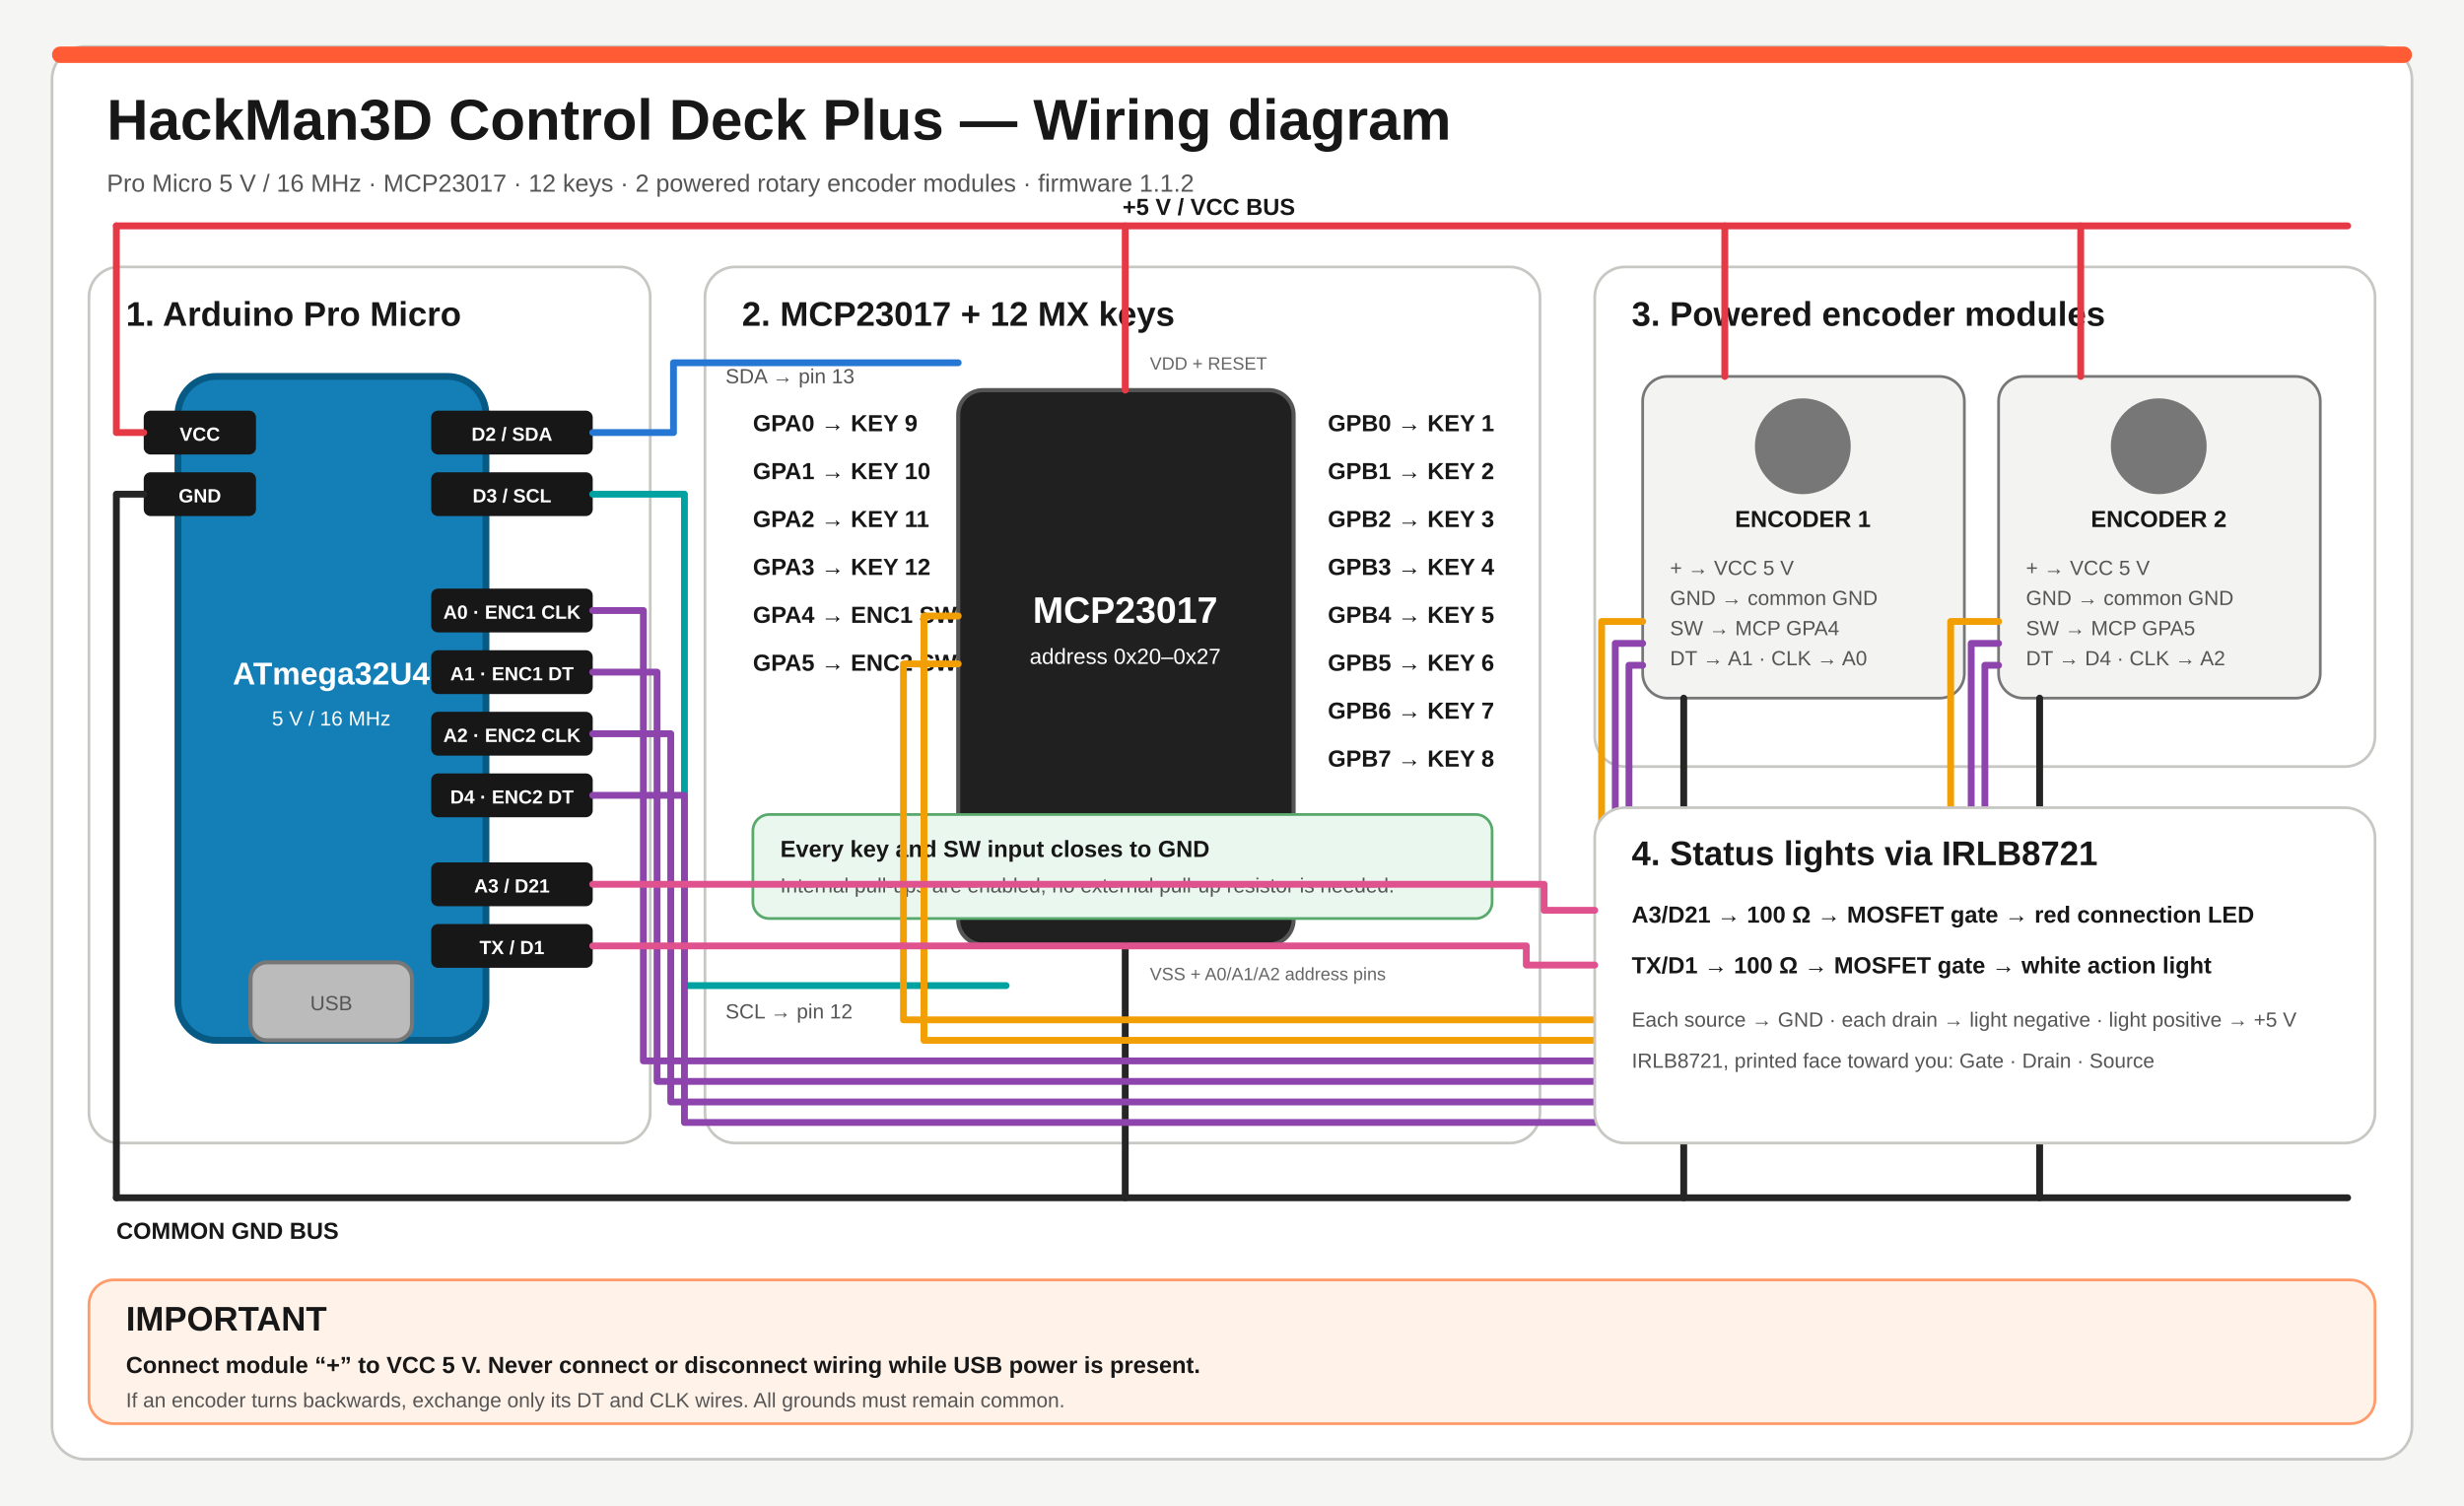
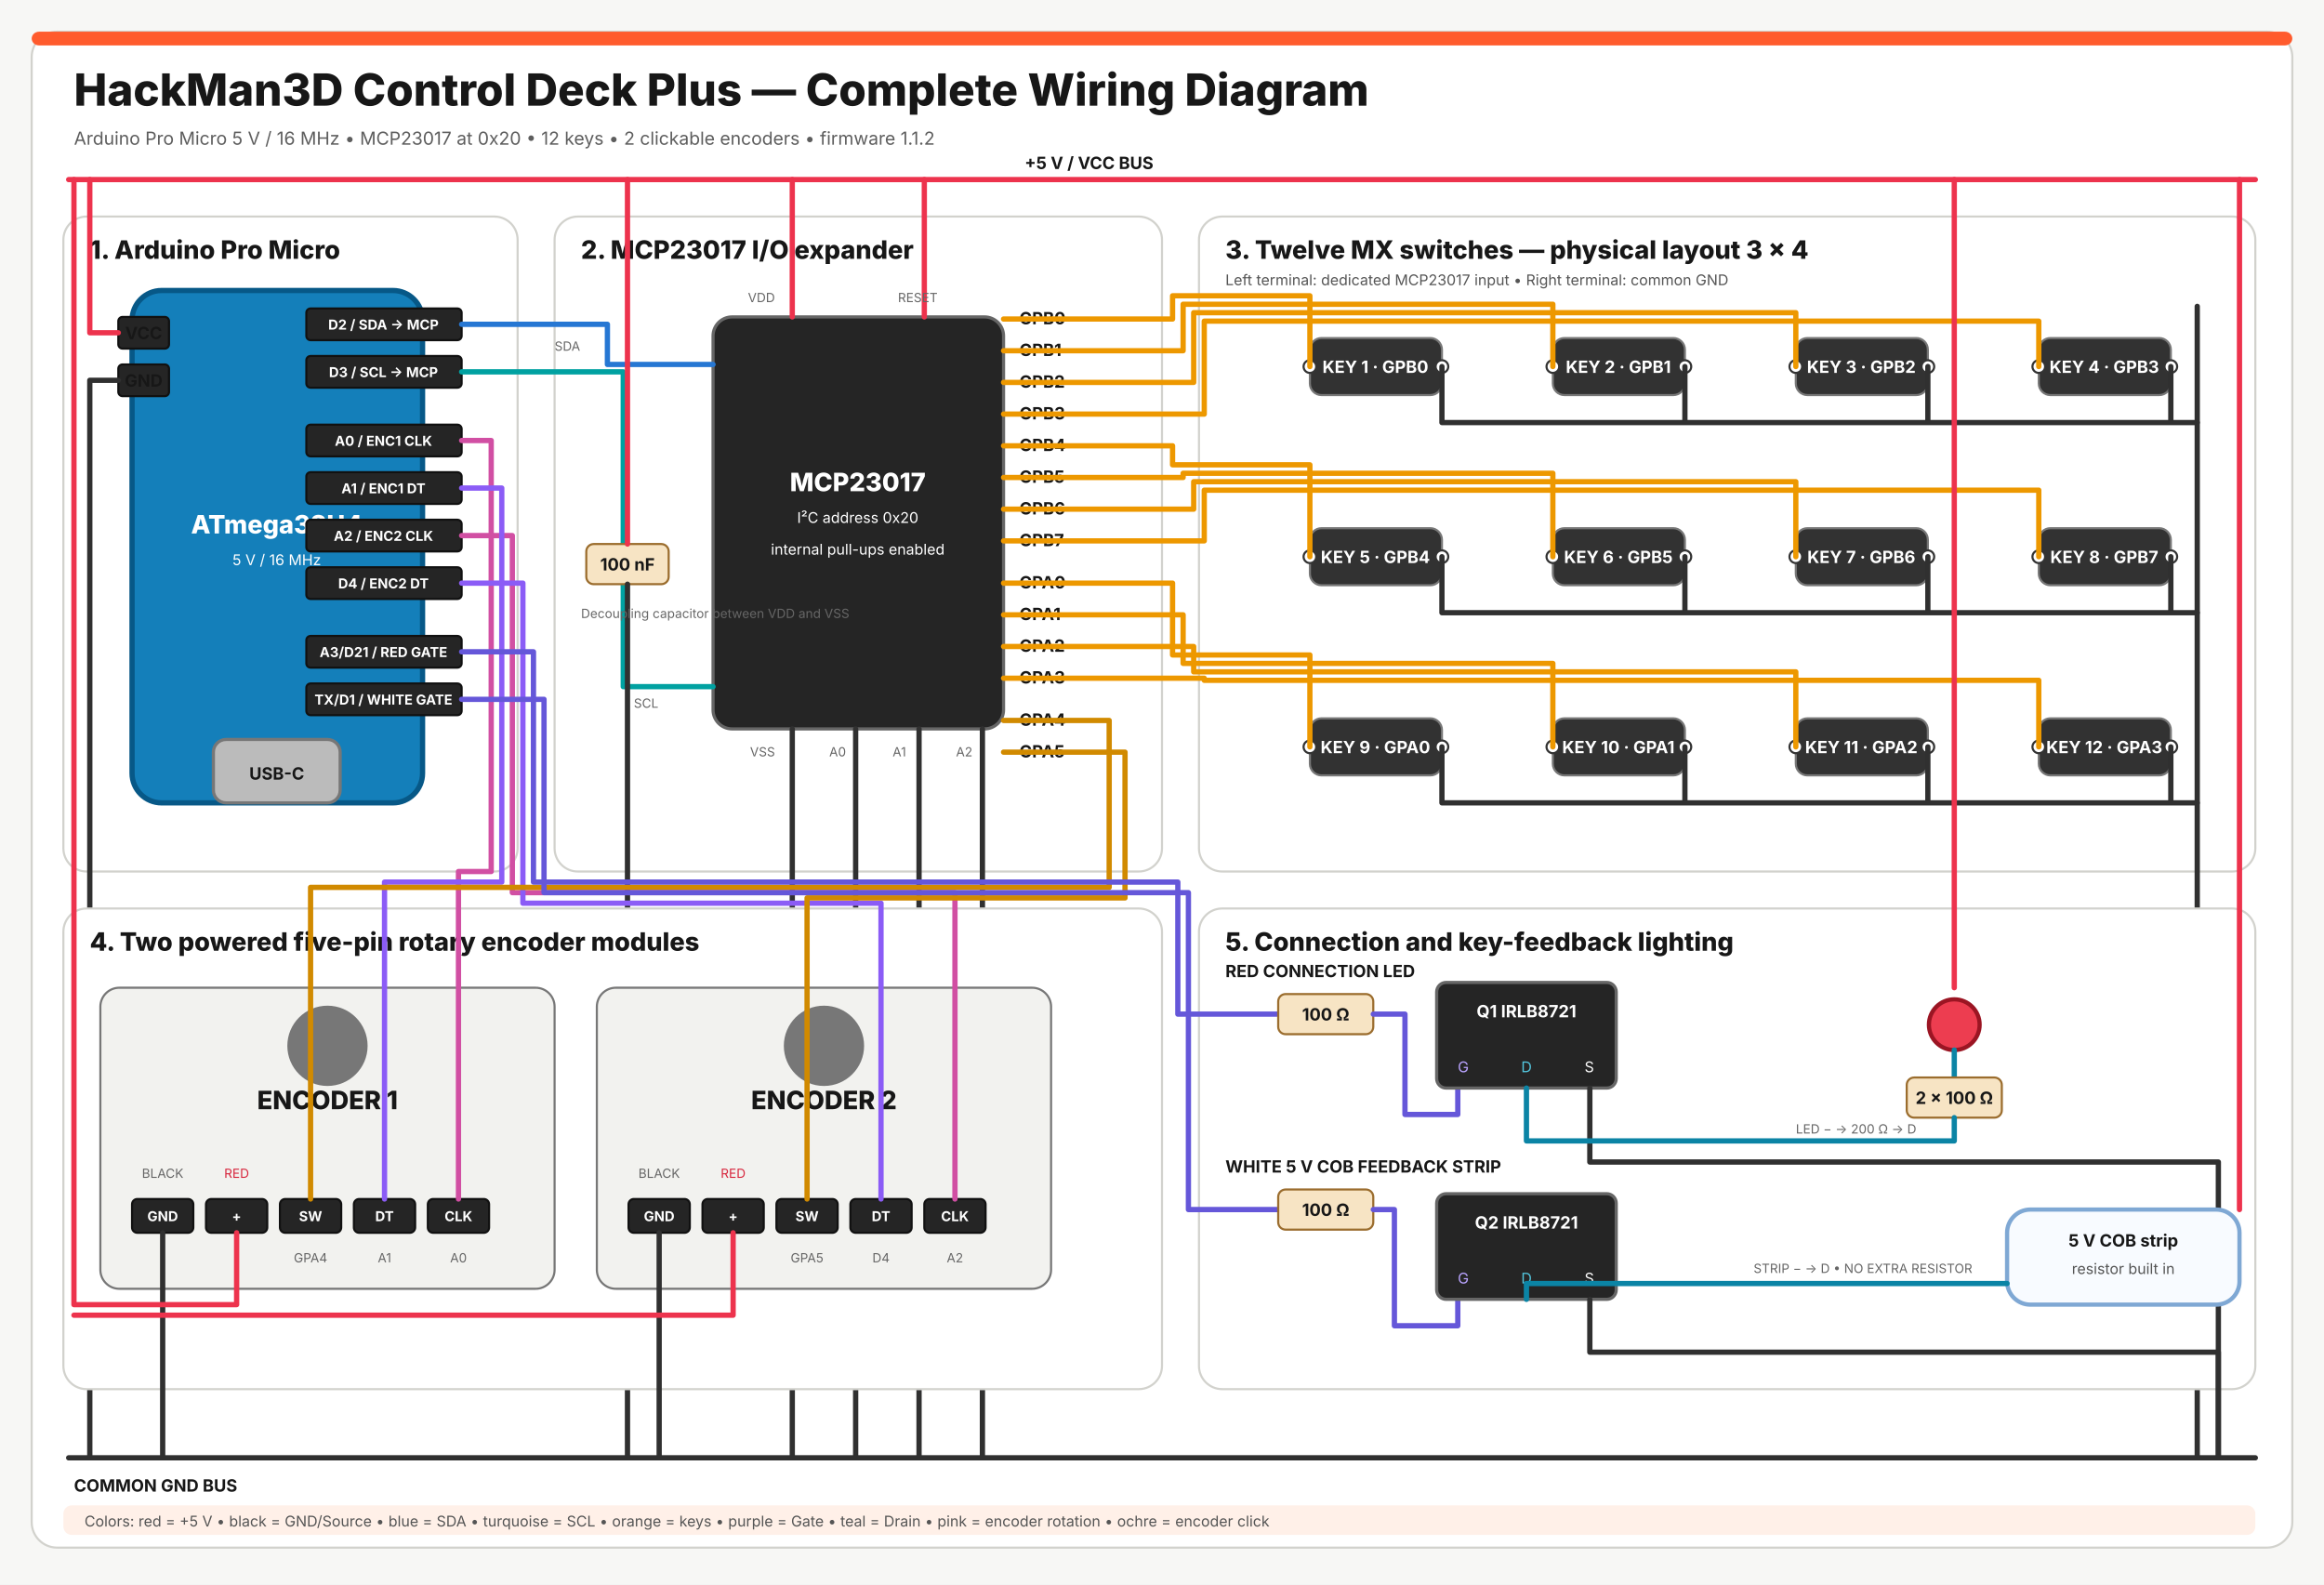
- <svg xmlns="http://www.w3.org/2000/svg" width="1800" height="1100" viewBox="0 0 1800 1100">
+ <svg xmlns="http://www.w3.org/2000/svg" width="2200" height="1500" viewBox="0 0 2200 1500" role="img" aria-labelledby="title description">
  <defs>
    <style>
-       text{font-family:Arial,sans-serif;fill:#171717}.title{font-size:42px;font-weight:700}.sub{font-size:18px;fill:#555}.section{font-size:25px;font-weight:700}.label{font-size:17px;font-weight:700}.small{font-size:15px;fill:#555}.tiny{font-size:13px;fill:#666}text.white{fill:#fff}text.pintext{font-size:14px;font-weight:700;fill:#fff}.panel{fill:#fff;stroke:#c7c7c3;stroke-width:2}.chip{fill:#202020;stroke:#555;stroke-width:3}.pin{fill:#171717}.wire{fill:none;stroke-width:5;stroke-linecap:round;stroke-linejoin:round}.vcc{stroke:#e63946}.gnd{stroke:#252525}.sda{stroke:#2677d3}.scl{stroke:#00a1a1}.sig{stroke:#8e44ad}.sw{stroke:#f29f05}.gate{stroke:#e0528d}.note{fill:#fff2e9;stroke:#ff9b6a;stroke-width:2}.module{fill:#f3f3f1;stroke:#777;stroke-width:2}.terminal{stroke:#555;stroke-width:2}
+       text{font-family:Inter,"Segoe UI",Arial,sans-serif;fill:#171717}.title{font-size:42px;font-weight:800}.sub{font-size:17px;fill:#5d5d5d}.section{font-size:24px;font-weight:800}.label{font-size:16px;font-weight:700}.pintext{font-size:13px;font-weight:700;fill:#fff}.label.white,.small.white,.section.white{fill:#fff}.small{font-size:14px;fill:#555}.tiny{font-size:12px;fill:#666}.redText{fill:#d7263d}.panel{fill:#fff;stroke:#d2d2cd;stroke-width:2}.chip{fill:#252525;stroke:#666;stroke-width:3}.module{fill:#f2f2ef;stroke:#777;stroke-width:2}.pin{fill:#252525;stroke:#111;stroke-width:2}.wire{fill:none;stroke-width:5;stroke-linecap:round;stroke-linejoin:round}.keywire{stroke:#ed9800}.vcc{stroke:#ed334d}.gnd{stroke:#303030}.sda{stroke:#2677d3}.scl{stroke:#00a1a1}.encoder{stroke:#b06acb}.encoderClk{stroke:#d14fa3}.encoderDt{stroke:#8b5cf6}.switchwire{stroke:#d18a00}.gate{stroke:#6557d9}.drain{stroke:#0b84a5}.gateText{fill:#b9a3ff}.drainText{fill:#53c7df}.component{fill:#f7e4c4;stroke:#9b6d2e;stroke-width:2}.terminal{fill:#fff;stroke:#333;stroke-width:2}
    </style>
+     <g id="mxswitch">
+       <rect x="0" y="0" width="125" height="54" rx="11" fill="#323232" stroke="#777" stroke-width="2" />
+       <circle cx="0" cy="27" r="6" class="terminal" />
+       <circle cx="125" cy="27" r="6" class="terminal" />
+     </g>
  </defs>
-   <rect width="1800" height="1100" fill="#f5f5f3" />
-   <rect x="38" y="34" width="1724" height="1032" rx="24" class="panel" />
-   <rect x="38" y="34" width="1724" height="12" rx="6" fill="#ff5b35" />
-   <text x="78" y="102" class="title">HackMan3D Control Deck Plus — Wiring diagram</text>
-   <text x="78" y="140" class="sub">Pro Micro 5 V / 16 MHz · MCP23017 · 12 keys · 2 powered rotary encoder modules · firmware 1.1.2</text>
-   <path d="M85 165H1715" class="wire vcc" />
-   <text x="820" y="157" class="label" fill="#e63946">+5 V / VCC BUS</text>
-   <path d="M85 875H1715" class="wire gnd" />
-   <text x="85" y="905" class="label">COMMON GND BUS</text>
-   <rect x="65" y="195" width="410" height="640" rx="22" class="panel" />
-   <text x="92" y="238" class="section">1. Arduino Pro Micro</text>
-   <rect x="130" y="275" width="225" height="485" rx="28" fill="#147fb6" stroke="#075a84" stroke-width="5" />
-   <text x="242" y="500" text-anchor="middle" class="white" style="font-size:23px;font-weight:700">ATmega32U4</text>
-   <text x="242" y="530" text-anchor="middle" class="white" style="font-size:15px">5 V / 16 MHz</text>
-   <rect x="183" y="703" width="118" height="57" rx="12" fill="#bbb" stroke="#777" stroke-width="3" />
-   <text x="242" y="738" text-anchor="middle" class="small">USB</text>
-   <g>
-     <rect x="105" y="300" width="82" height="32" rx="5" class="pin" />
-     <text x="146" y="322" text-anchor="middle" class="pintext">VCC</text>
-     <rect x="105" y="345" width="82" height="32" rx="5" class="pin" />
-     <text x="146" y="367" text-anchor="middle" class="pintext">GND</text>
-     <rect x="315" y="300" width="118" height="32" rx="5" class="pin" />
-     <text x="374" y="322" text-anchor="middle" class="pintext">D2 / SDA</text>
-     <rect x="315" y="345" width="118" height="32" rx="5" class="pin" />
-     <text x="374" y="367" text-anchor="middle" class="pintext">D3 / SCL</text>
-     <rect x="315" y="430" width="118" height="32" rx="5" class="pin" />
-     <text x="374" y="452" text-anchor="middle" class="pintext">A0 · ENC1 CLK</text>
-     <rect x="315" y="475" width="118" height="32" rx="5" class="pin" />
-     <text x="374" y="497" text-anchor="middle" class="pintext">A1 · ENC1 DT</text>
-     <rect x="315" y="520" width="118" height="32" rx="5" class="pin" />
-     <text x="374" y="542" text-anchor="middle" class="pintext">A2 · ENC2 CLK</text>
-     <rect x="315" y="565" width="118" height="32" rx="5" class="pin" />
-     <text x="374" y="587" text-anchor="middle" class="pintext">D4 · ENC2 DT</text>
-     <rect x="315" y="630" width="118" height="32" rx="5" class="pin" />
-     <text x="374" y="652" text-anchor="middle" class="pintext">A3 / D21</text>
-     <rect x="315" y="675" width="118" height="32" rx="5" class="pin" />
-     <text x="374" y="697" text-anchor="middle" class="pintext">TX / D1</text>
+   <rect width="2200" height="1500" fill="#f7f7f5" />
+   <rect x="30" y="30" width="2140" height="1435" rx="24" class="panel" />
+   <rect x="30" y="30" width="2140" height="13" rx="7" fill="#ff5b2d" />
+   <text x="70" y="100" class="title">HackMan3D Control Deck Plus — Complete Wiring Diagram</text>
+   <text x="70" y="137" class="sub">Arduino Pro Micro 5 V / 16 MHz • MCP23017 at 0x20 • 12 keys • 2 clickable encoders • firmware 1.1.2</text>
+   <path d="M65 170 H2135" class="wire vcc" />
+   <text x="970" y="160" class="label">+5 V / VCC BUS</text>
+   <path d="M65 1380 H2135" class="wire gnd" />
+   <text x="70" y="1412" class="label">COMMON GND BUS</text>
+   <rect x="60" y="205" width="430" height="620" rx="22" class="panel" />
+   <text x="85" y="245" class="section">1. Arduino Pro Micro</text>
+   <rect x="125" y="275" width="275" height="485" rx="28" fill="#147fba" stroke="#075887" stroke-width="5" />
+   <text x="262" y="505" text-anchor="middle" class="section white">ATmega32U4</text>
+   <text x="262" y="535" text-anchor="middle" class="small white">5 V / 16 MHz</text>
+   <rect x="202" y="700" width="120" height="60" rx="12" fill="#bbb" stroke="#777" stroke-width="3" />
+   <text x="262" y="738" text-anchor="middle" class="label">USB-C</text>
+   <g class="label white">
+     <rect x="112" y="300" width="48" height="30" rx="4" class="pin" />
+     <text x="136" y="321" text-anchor="middle">VCC</text>
+     <rect x="112" y="345" width="48" height="30" rx="4" class="pin" />
+     <text x="136" y="366" text-anchor="middle">GND</text>
+     <rect x="290" y="292" width="147" height="30" rx="4" class="pin" />
+     <text x="363" y="312" text-anchor="middle" class="pintext">D2 / SDA → MCP</text>
+     <rect x="290" y="337" width="147" height="30" rx="4" class="pin" />
+     <text x="363" y="357" text-anchor="middle" class="pintext">D3 / SCL → MCP</text>
+     <rect x="290" y="402" width="147" height="30" rx="4" class="pin" />
+     <text x="363" y="422" text-anchor="middle" class="pintext">A0 / ENC1 CLK</text>
+     <rect x="290" y="447" width="147" height="30" rx="4" class="pin" />
+     <text x="363" y="467" text-anchor="middle" class="pintext">A1 / ENC1 DT</text>
+     <rect x="290" y="492" width="147" height="30" rx="4" class="pin" />
+     <text x="363" y="512" text-anchor="middle" class="pintext">A2 / ENC2 CLK</text>
+     <rect x="290" y="537" width="147" height="30" rx="4" class="pin" />
+     <text x="363" y="557" text-anchor="middle" class="pintext">D4 / ENC2 DT</text>
+     <rect x="290" y="602" width="147" height="30" rx="4" class="pin" />
+     <text x="363" y="622" text-anchor="middle" class="pintext">A3/D21 / RED GATE</text>
+     <rect x="290" y="647" width="147" height="30" rx="4" class="pin" />
+     <text x="363" y="667" text-anchor="middle" class="pintext">TX/D1 / WHITE GATE</text>
  </g>
-   <path d="M105 316H85V165" class="wire vcc" />
-   <path d="M105 361H85V875" class="wire gnd" />
-   <rect x="515" y="195" width="610" height="640" rx="22" class="panel" />
-   <text x="542" y="238" class="section">2. MCP23017 + 12 MX keys</text>
-   <rect x="700" y="285" width="245" height="405" rx="18" class="chip" />
-   <text x="822" y="455" text-anchor="middle" class="white" style="font-size:27px;font-weight:700">MCP23017</text>
-   <text x="822" y="485" text-anchor="middle" class="white" style="font-size:16px">address 0x20–0x27</text>
+   <path d="M112 315 H85 V170" class="wire vcc" />
+   <path d="M112 360 H85 V1380" class="wire gnd" />
+   <rect x="525" y="205" width="575" height="620" rx="22" class="panel" />
+   <text x="550" y="245" class="section">2. MCP23017 I/O expander</text>
+   <rect x="675" y="300" width="275" height="390" rx="18" class="chip" />
+   <text x="812" y="465" text-anchor="middle" class="section white">MCP23017</text>
+   <text x="812" y="495" text-anchor="middle" class="small white">I²C address 0x20</text>
+   <text x="812" y="525" text-anchor="middle" class="small white">internal pull-ups enabled</text>
+   <path d="M437 307 H575 V345 H675" class="wire sda" />
+   <text x="525" y="332" class="tiny">SDA</text>
+   <path d="M437 352 H590 V650 H675" class="wire scl" />
+   <text x="600" y="670" class="tiny">SCL</text>
+   <path d="M750 300 V170 M875 300 V170" class="wire vcc" />
+   <text x="708" y="286" class="tiny">VDD</text>
+   <text x="850" y="286" class="tiny">RESET</text>
+   <path d="M750 690 V1380 M810 690 V1380 M870 690 V1380 M930 690 V1380" class="wire gnd" />
+   <text x="710" y="716" class="tiny">VSS</text>
+   <text x="785" y="716" class="tiny">A0</text>
+   <text x="845" y="716" class="tiny">A1</text>
+   <text x="905" y="716" class="tiny">A2</text>
+   <rect x="555" y="515" width="78" height="38" rx="7" class="component" />
+   <text x="594" y="540" text-anchor="middle" class="label">100 nF</text>
+   <path d="M594 515 V170" class="wire vcc" />
+   <path d="M594 553 V1380" class="wire gnd" />
+   <text x="550" y="585" class="tiny">Decoupling capacitor between VDD and VSS</text>
  <g class="label">
-     <text x="550" y="315">GPA0 → KEY 9</text>
-     <text x="550" y="350">GPA1 → KEY 10</text>
-     <text x="550" y="385">GPA2 → KEY 11</text>
-     <text x="550" y="420">GPA3 → KEY 12</text>
-     <text x="550" y="455">GPA4 → ENC1 SW</text>
-     <text x="550" y="490">GPA5 → ENC2 SW</text>
-     <text x="970" y="315">GPB0 → KEY 1</text>
-     <text x="970" y="350">GPB1 → KEY 2</text>
-     <text x="970" y="385">GPB2 → KEY 3</text>
-     <text x="970" y="420">GPB3 → KEY 4</text>
-     <text x="970" y="455">GPB4 → KEY 5</text>
-     <text x="970" y="490">GPB5 → KEY 6</text>
-     <text x="970" y="525">GPB6 → KEY 7</text>
-     <text x="970" y="560">GPB7 → KEY 8</text>
+     <text x="965" y="307">GPB0</text>
+     <text x="965" y="337">GPB1</text>
+     <text x="965" y="367">GPB2</text>
+     <text x="965" y="397">GPB3</text>
+     <text x="965" y="427">GPB4</text>
+     <text x="965" y="457">GPB5</text>
+     <text x="965" y="487">GPB6</text>
+     <text x="965" y="517">GPB7</text>
+     <text x="965" y="557">GPA0</text>
+     <text x="965" y="587">GPA1</text>
+     <text x="965" y="617">GPA2</text>
+     <text x="965" y="647">GPA3</text>
+     <text x="965" y="687">GPA4</text>
+     <text x="965" y="717">GPA5</text>
  </g>
-   <rect x="550" y="595" width="540" height="76" rx="12" fill="#eaf7ef" stroke="#58a96b" stroke-width="2" />
-   <text x="570" y="626" class="label">Every key and SW input closes to GND</text>
-   <text x="570" y="652" class="small">Internal pull-ups are enabled; no external pull-up resistor is needed.</text>
-   <path d="M433 316H492V265H700" class="wire sda" />
-   <text x="530" y="280" class="small" fill="#2677d3">SDA → pin 13</text>
-   <path d="M433 361H500V720H735" class="wire scl" />
-   <text x="530" y="744" class="small" fill="#00a1a1">SCL → pin 12</text>
-   <path d="M822 285V165" class="wire vcc" />
-   <text x="840" y="270" class="tiny">VDD + RESET</text>
-   <path d="M822 690V875" class="wire gnd" />
-   <text x="840" y="716" class="tiny">VSS + A0/A1/A2 address pins</text>
-   <rect x="1165" y="195" width="570" height="365" rx="22" class="panel" />
-   <text x="1192" y="238" class="section">3. Powered encoder modules</text>
-   <g>
-     <rect x="1200" y="275" width="235" height="235" rx="18" class="module" />
-     <circle cx="1317" cy="326" r="35" fill="#777" />
-     <text x="1317" y="385" text-anchor="middle" class="label">ENCODER 1</text>
-     <text x="1220" y="420" class="small">+ → VCC 5 V</text>
-     <text x="1220" y="442" class="small">GND → common GND</text>
-     <text x="1220" y="464" class="small">SW → MCP GPA4</text>
-     <text x="1220" y="486" class="small">DT → A1 · CLK → A0</text>
-     <rect x="1460" y="275" width="235" height="235" rx="18" class="module" />
-     <circle cx="1577" cy="326" r="35" fill="#777" />
-     <text x="1577" y="385" text-anchor="middle" class="label">ENCODER 2</text>
-     <text x="1480" y="420" class="small">+ → VCC 5 V</text>
-     <text x="1480" y="442" class="small">GND → common GND</text>
-     <text x="1480" y="464" class="small">SW → MCP GPA5</text>
-     <text x="1480" y="486" class="small">DT → D4 · CLK → A2</text>
-   </g>
-   <path d="M1260 275V165M1520 275V165" class="wire vcc" />
-   <path d="M1230 510V875M1490 510V875" class="wire gnd" />
-   <path d="M433 446H470V775H1190V486H1200" class="wire sig" />
-   <path d="M433 491H480V790H1180V470H1200" class="wire sig" />
-   <path d="M433 536H490V805H1450V486H1460" class="wire sig" />
-   <path d="M433 581H500V820H1440V470H1460" class="wire sig" />
-   <path d="M700 450H675V760H1170V454H1200" class="wire sw" />
-   <path d="M700 485H660V745H1425V454H1460" class="wire sw" />
-   <rect x="1165" y="590" width="570" height="245" rx="22" class="panel" />
-   <text x="1192" y="632" class="section">4. Status lights via IRLB8721</text>
-   <text x="1192" y="674" class="label" fill="#d22">A3/D21 → 100 Ω → MOSFET gate → red connection LED</text>
-   <text x="1192" y="711" class="label" fill="#337ab7">TX/D1 → 100 Ω → MOSFET gate → white action light</text>
-   <text x="1192" y="750" class="small">Each source → GND · each drain → light negative · light positive → +5 V</text>
-   <text x="1192" y="780" class="small">IRLB8721, printed face toward you: Gate · Drain · Source</text>
-   <path d="M433 646H1128V665H1165" class="wire gate" />
-   <path d="M433 691H1115V705H1165" class="wire gate" />
-   <rect x="65" y="935" width="1670" height="105" rx="18" class="note" />
-   <text x="92" y="972" class="section">IMPORTANT</text>
-   <text x="92" y="1003" class="label">Connect module “+” to VCC 5 V. Never connect or disconnect wiring while USB power is present.</text>
-   <text x="92" y="1028" class="small">If an encoder turns backwards, exchange only its DT and CLK wires. All grounds must remain common.</text>
+   <rect x="1135" y="205" width="1000" height="620" rx="22" class="panel" />
+   <text x="1160" y="245" class="section">3. Twelve MX switches — physical layout 3 × 4</text>
+   <text x="1160" y="270" class="small">Left terminal: dedicated MCP23017 input • Right terminal: common GND</text>
+   <path d="M2080 290 V1380" class="wire gnd" />
+   <use href="#mxswitch" x="1240" y="320" />
+   <text x="1302" y="353" text-anchor="middle" class="label white">KEY 1 · GPB0</text>
+   <use href="#mxswitch" x="1470" y="320" />
+   <text x="1532" y="353" text-anchor="middle" class="label white">KEY 2 · GPB1</text>
+   <use href="#mxswitch" x="1700" y="320" />
+   <text x="1762" y="353" text-anchor="middle" class="label white">KEY 3 · GPB2</text>
+   <use href="#mxswitch" x="1930" y="320" />
+   <text x="1992" y="353" text-anchor="middle" class="label white">KEY 4 · GPB3</text>
+   <use href="#mxswitch" x="1240" y="500" />
+   <text x="1302" y="533" text-anchor="middle" class="label white">KEY 5 · GPB4</text>
+   <use href="#mxswitch" x="1470" y="500" />
+   <text x="1532" y="533" text-anchor="middle" class="label white">KEY 6 · GPB5</text>
+   <use href="#mxswitch" x="1700" y="500" />
+   <text x="1762" y="533" text-anchor="middle" class="label white">KEY 7 · GPB6</text>
+   <use href="#mxswitch" x="1930" y="500" />
+   <text x="1992" y="533" text-anchor="middle" class="label white">KEY 8 · GPB7</text>
+   <use href="#mxswitch" x="1240" y="680" />
+   <text x="1302" y="713" text-anchor="middle" class="label white">KEY 9 · GPA0</text>
+   <use href="#mxswitch" x="1470" y="680" />
+   <text x="1532" y="713" text-anchor="middle" class="label white">KEY 10 · GPA1</text>
+   <use href="#mxswitch" x="1700" y="680" />
+   <text x="1762" y="713" text-anchor="middle" class="label white">KEY 11 · GPA2</text>
+   <use href="#mxswitch" x="1930" y="680" />
+   <text x="1992" y="713" text-anchor="middle" class="label white">KEY 12 · GPA3</text>
+   <path d="M950 302 H1110 V280 H1240 V347 M950 332 H1120 V288 H1470 V347 M950 362 H1130 V296 H1700 V347 M950 392 H1140 V304 H1930 V347" class="wire keywire" />
+   <path d="M950 422 H1110 V440 H1240 V527 M950 452 H1120 V448 H1470 V527 M950 482 H1130 V456 H1700 V527 M950 512 H1140 V464 H1930 V527" class="wire keywire" />
+   <path d="M950 552 H1110 V620 H1240 V707 M950 582 H1120 V628 H1470 V707 M950 612 H1130 V636 H1700 V707 M950 642 H1140 V644 H1930 V707" class="wire keywire" />
+   <path d="M1365 347 V400 H2080 M1595 347 V400 M1825 347 V400 M2055 347 V400" class="wire gnd" />
+   <path d="M1365 527 V580 H2080 M1595 527 V580 M1825 527 V580 M2055 527 V580" class="wire gnd" />
+   <path d="M1365 707 V760 H2080 M1595 707 V760 M1825 707 V760 M2055 707 V760" class="wire gnd" />
+   <rect x="60" y="860" width="1040" height="455" rx="22" class="panel" />
+   <text x="85" y="900" class="section">4. Two powered five-pin rotary encoder modules</text>
+   <rect x="95" y="935" width="430" height="285" rx="18" class="module" />
+   <circle cx="310" cy="990" r="38" fill="#777" />
+   <text x="310" y="1050" text-anchor="middle" class="section">ENCODER 1</text>
+   <rect x="125" y="1135" width="58" height="32" rx="5" class="pin" />
+   <text x="154" y="1156" text-anchor="middle" class="pintext white">GND</text>
+   <rect x="195" y="1135" width="58" height="32" rx="5" class="pin" />
+   <text x="224" y="1156" text-anchor="middle" class="pintext white">+</text>
+   <rect x="265" y="1135" width="58" height="32" rx="5" class="pin" />
+   <text x="294" y="1156" text-anchor="middle" class="pintext white">SW</text>
+   <rect x="335" y="1135" width="58" height="32" rx="5" class="pin" />
+   <text x="364" y="1156" text-anchor="middle" class="pintext white">DT</text>
+   <rect x="405" y="1135" width="58" height="32" rx="5" class="pin" />
+   <text x="434" y="1156" text-anchor="middle" class="pintext white">CLK</text>
+   <text x="294" y="1195" text-anchor="middle" class="tiny">GPA4</text>
+   <text x="364" y="1195" text-anchor="middle" class="tiny">A1</text>
+   <text x="434" y="1195" text-anchor="middle" class="tiny">A0</text>
+   <text x="154" y="1115" text-anchor="middle" class="tiny">BLACK</text>
+   <text x="224" y="1115" text-anchor="middle" class="tiny redText">RED</text>
+   <rect x="565" y="935" width="430" height="285" rx="18" class="module" />
+   <circle cx="780" cy="990" r="38" fill="#777" />
+   <text x="780" y="1050" text-anchor="middle" class="section">ENCODER 2</text>
+   <rect x="595" y="1135" width="58" height="32" rx="5" class="pin" />
+   <text x="624" y="1156" text-anchor="middle" class="pintext white">GND</text>
+   <rect x="665" y="1135" width="58" height="32" rx="5" class="pin" />
+   <text x="694" y="1156" text-anchor="middle" class="pintext white">+</text>
+   <rect x="735" y="1135" width="58" height="32" rx="5" class="pin" />
+   <text x="764" y="1156" text-anchor="middle" class="pintext white">SW</text>
+   <rect x="805" y="1135" width="58" height="32" rx="5" class="pin" />
+   <text x="834" y="1156" text-anchor="middle" class="pintext white">DT</text>
+   <rect x="875" y="1135" width="58" height="32" rx="5" class="pin" />
+   <text x="904" y="1156" text-anchor="middle" class="pintext white">CLK</text>
+   <text x="764" y="1195" text-anchor="middle" class="tiny">GPA5</text>
+   <text x="834" y="1195" text-anchor="middle" class="tiny">D4</text>
+   <text x="904" y="1195" text-anchor="middle" class="tiny">A2</text>
+   <text x="624" y="1115" text-anchor="middle" class="tiny">BLACK</text>
+   <text x="694" y="1115" text-anchor="middle" class="tiny redText">RED</text>
+   <path d="M154 1167 V1380 M624 1167 V1380" class="wire gnd" />
+   <path d="M224 1167 V1235 H70 V170 M694 1167 V1245 H70" class="wire vcc" />
+   <path d="M437 417 H465 V825 H434 V1135 M437 507 H485 V845 H904 V1135" class="wire encoderClk" />
+   <path d="M437 462 H475 V835 H364 V1135 M437 552 H495 V855 H834 V1135" class="wire encoderDt" />
+   <path d="M950 682 H1050 V840 H294 V1135 M950 712 H1065 V850 H764 V1135" class="wire switchwire" />
+   <rect x="1135" y="860" width="1000" height="455" rx="22" class="panel" />
+   <text x="1160" y="900" class="section">5. Connection and key-feedback lighting</text>
+   <text x="1160" y="925" class="label">RED CONNECTION LED</text>
+   <path d="M437 617 H505 V835 H1115 V960 H1210" class="wire gate" />
+   <rect x="1210" y="941" width="90" height="38" rx="7" class="component" />
+   <text x="1255" y="966" text-anchor="middle" class="label">100 Ω</text>
+   <path d="M1300 960 H1330 V1055 H1380 V1030" class="wire gate" />
+   <rect x="1360" y="930" width="170" height="100" rx="9" class="chip" />
+   <text x="1445" y="963" text-anchor="middle" class="label white">Q1 IRLB8721</text>
+   <text x="1380" y="1015" class="small gateText">G</text>
+   <text x="1440" y="1015" class="small drainText">D</text>
+   <text x="1500" y="1015" class="small white">S</text>
+   <path d="M1505 1030 V1100 H2100 V1380" class="wire gnd" />
+   <path d="M1850 170 V935" class="wire vcc" />
+   <circle cx="1850" cy="970" r="24" fill="#ed3d50" stroke="#9b1523" stroke-width="4" />
+   <path d="M1850 994 V1020" class="wire drain" />
+   <rect x="1805" y="1020" width="90" height="38" rx="7" class="component" />
+   <text x="1850" y="1045" text-anchor="middle" class="label">2 × 100 Ω</text>
+   <path d="M1850 1058 V1080 H1445 V1030" class="wire drain" />
+   <text x="1700" y="1073" class="tiny">LED − → 200 Ω → D</text>
+   <text x="1160" y="1110" class="label">WHITE 5 V COB FEEDBACK STRIP</text>
+   <path d="M437 662 H515 V845 H1125 V1145 H1210" class="wire gate" />
+   <rect x="1210" y="1126" width="90" height="38" rx="7" class="component" />
+   <text x="1255" y="1151" text-anchor="middle" class="label">100 Ω</text>
+   <path d="M1300 1145 H1320 V1255 H1380 V1230" class="wire gate" />
+   <rect x="1360" y="1130" width="170" height="100" rx="9" class="chip" />
+   <text x="1445" y="1163" text-anchor="middle" class="label white">Q2 IRLB8721</text>
+   <text x="1380" y="1215" class="small gateText">G</text>
+   <text x="1440" y="1215" class="small drainText">D</text>
+   <text x="1500" y="1215" class="small white">S</text>
+   <path d="M1505 1230 V1280 H2100 V1380" class="wire gnd" />
+   <path d="M2120 170 V1145" class="wire vcc" />
+   <rect x="1900" y="1145" width="220" height="90" rx="22" fill="#f8fbff" stroke="#7fa8d4" stroke-width="4" />
+   <text x="2010" y="1180" text-anchor="middle" class="label">5 V COB strip</text>
+   <text x="2010" y="1206" text-anchor="middle" class="small">resistor built in</text>
+   <path d="M1900 1215 H1445 V1230" class="wire drain" />
+   <text x="1660" y="1205" class="tiny">STRIP − → D • NO EXTRA RESISTOR</text>
+   <rect x="60" y="1425" width="2075" height="28" rx="8" fill="#fff0e8" />
+   <text x="80" y="1445" class="small">Colors: red = +5 V • black = GND/Source • blue = SDA • turquoise = SCL • orange = keys • purple = Gate • teal = Drain • pink = encoder rotation • ochre = encoder click</text>
</svg>
